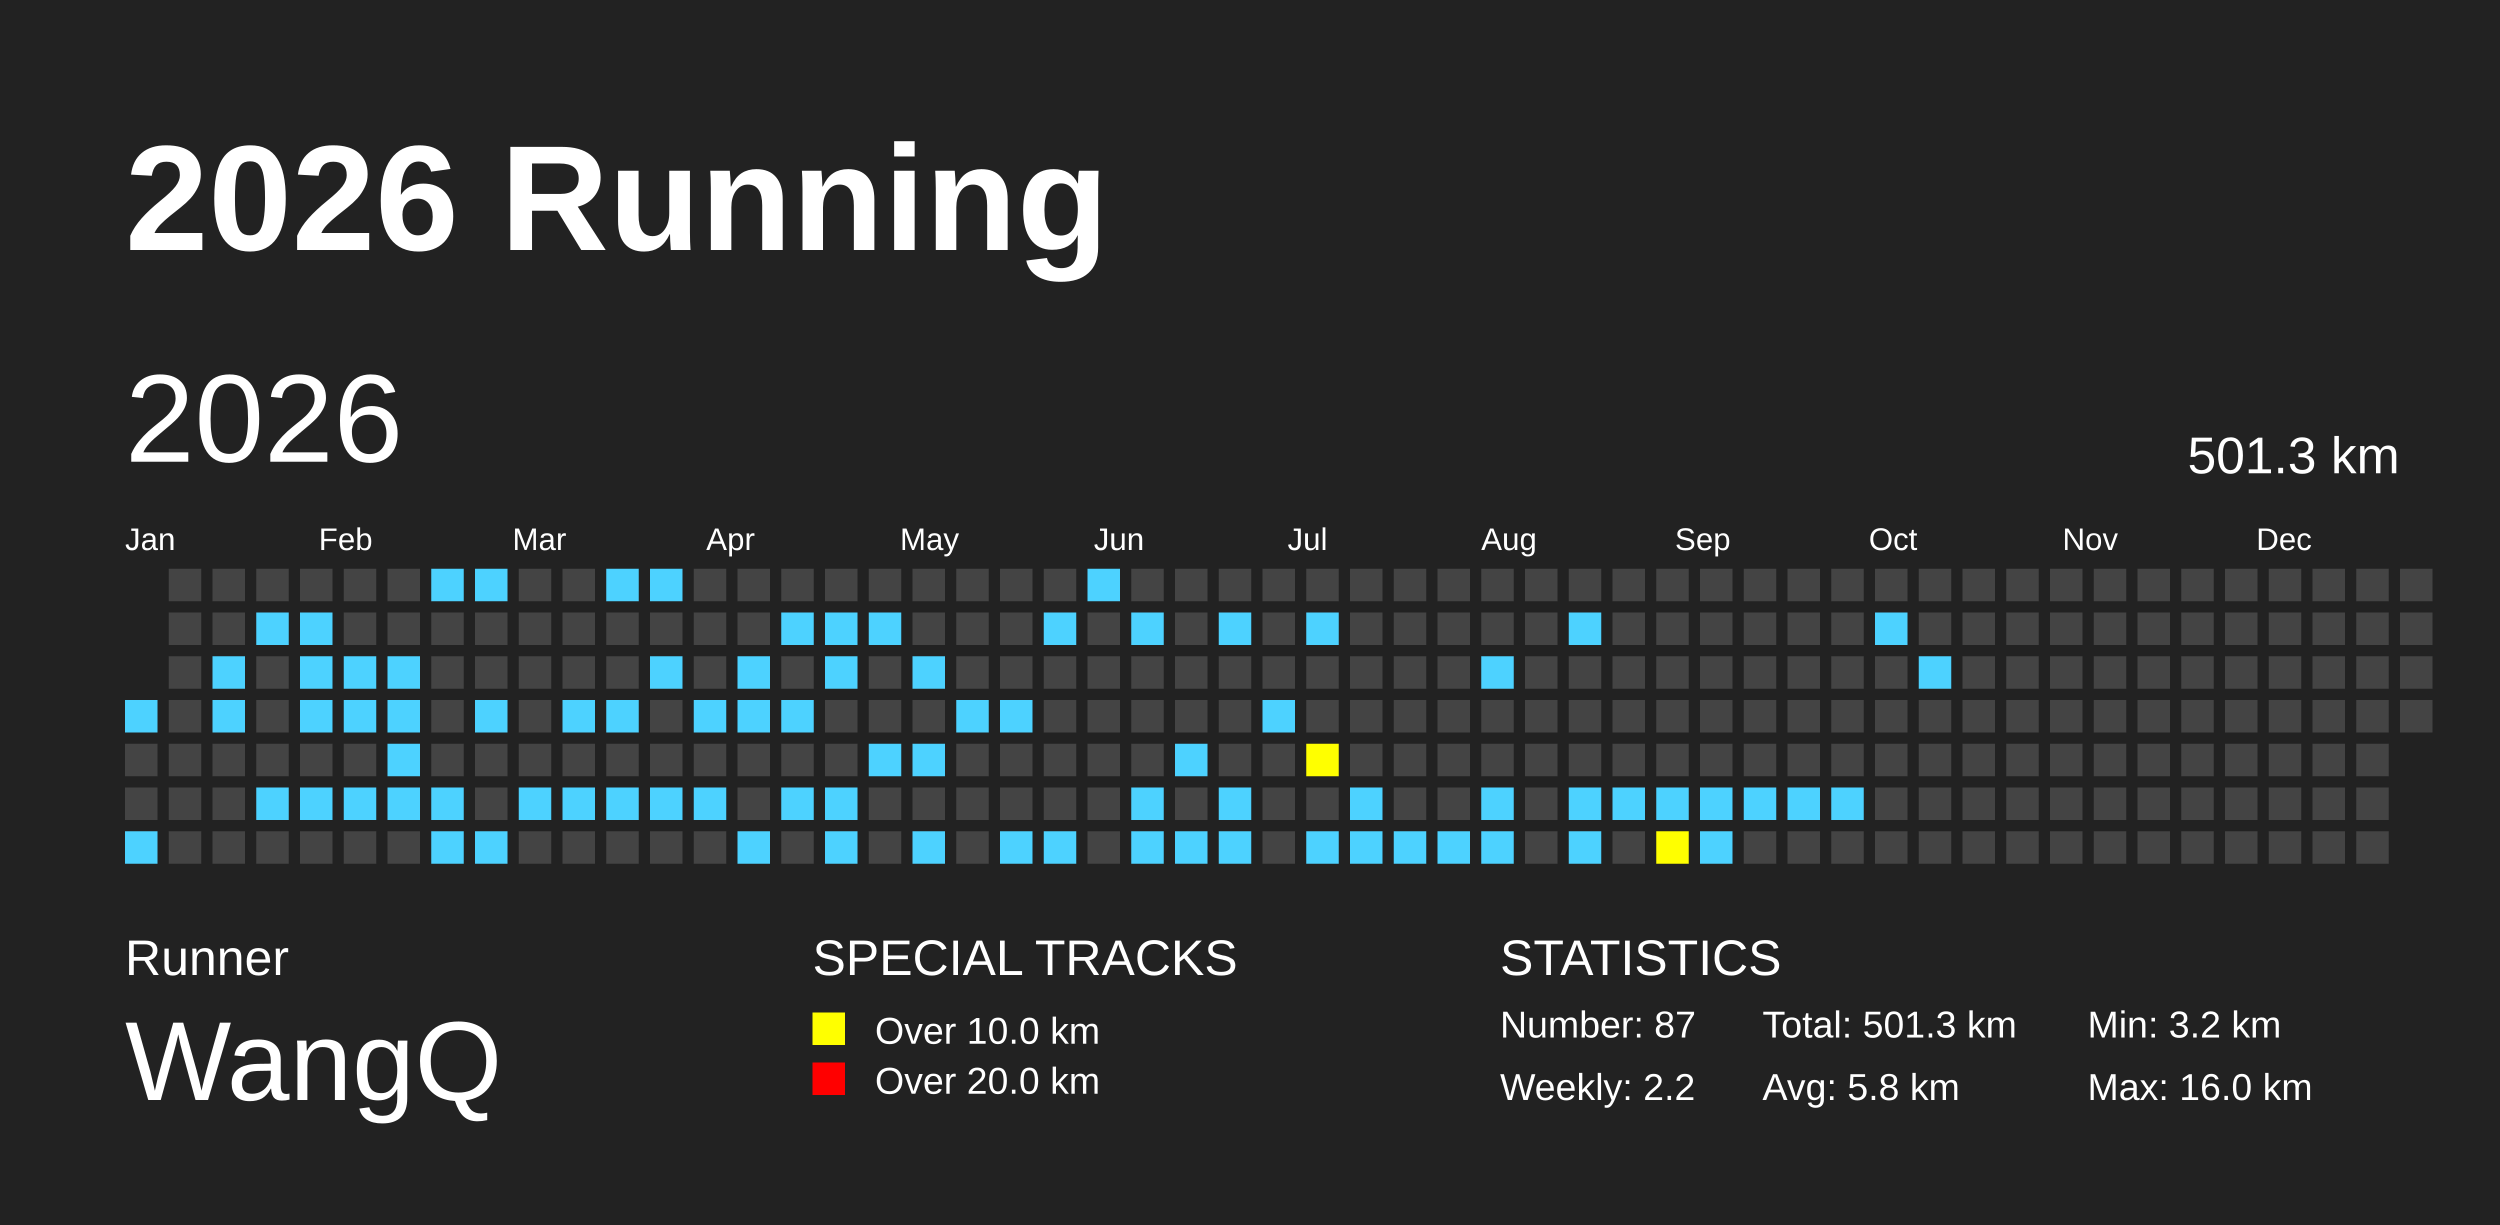
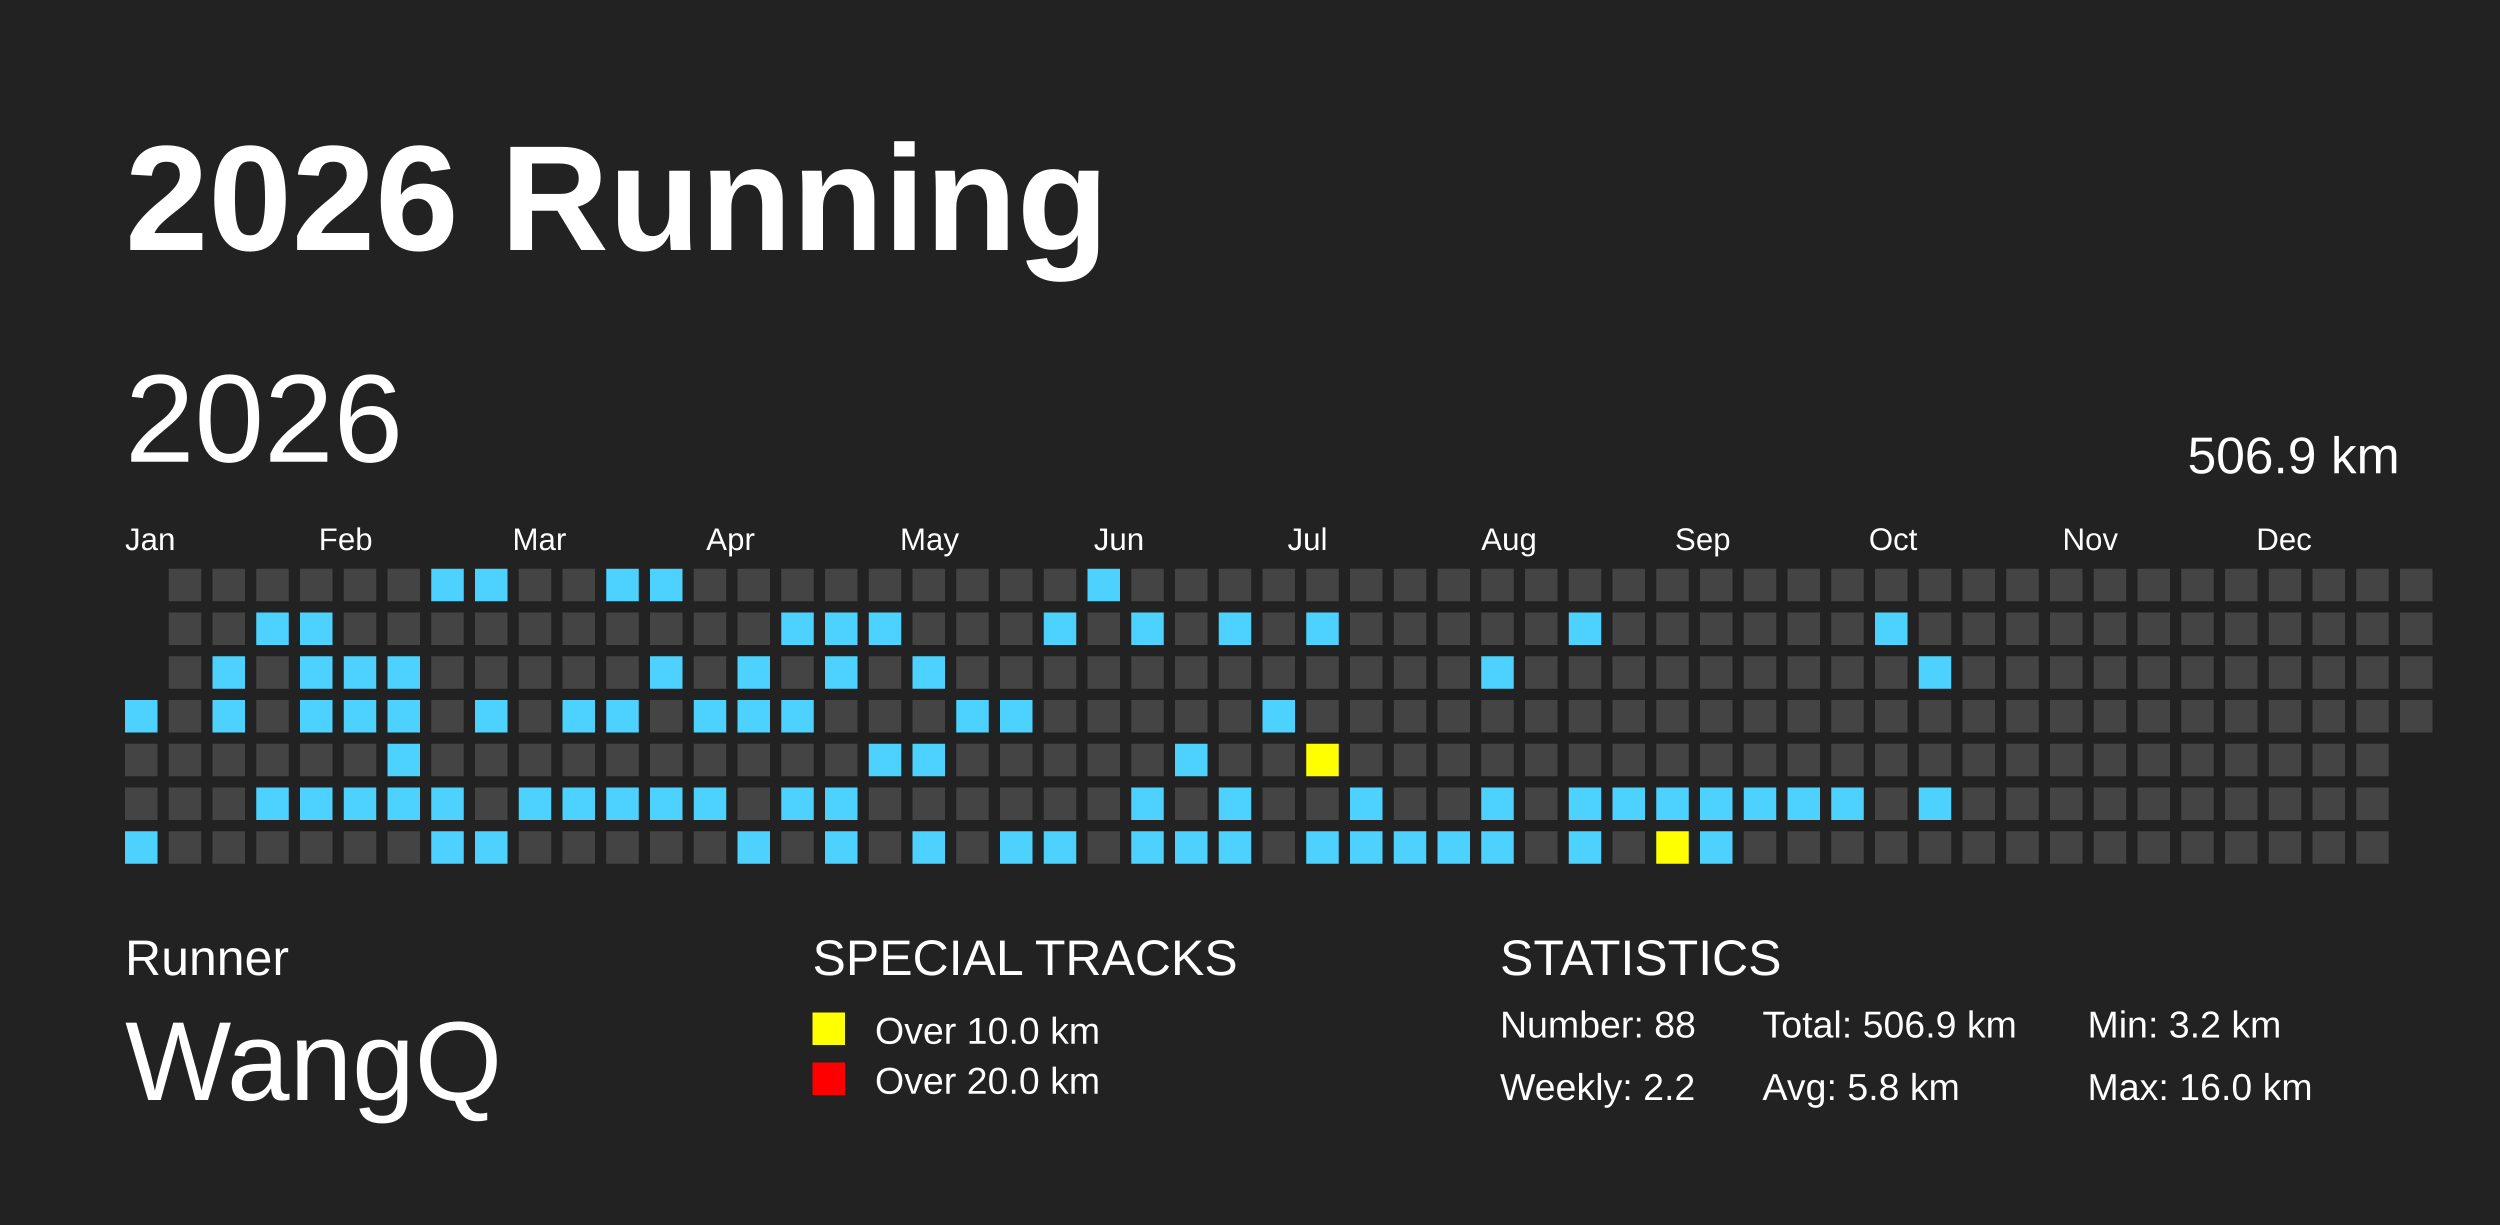
<svg xmlns="http://www.w3.org/2000/svg" baseProfile="full" height="98mm" version="1.1" viewBox="0,0,200,98" width="200mm">
  <defs />
  <rect fill="#222222" height="98" width="200" x="0" y="0" />
  <text fill="#FFFFFF" style="font-size:12px; font-family:Arial; font-weight:bold;" x="10" y="20">2026 Running</text>
  <text fill="#FFFFFF" style="font-size:4px; font-family:Arial" x="10" y="78">Runner</text>
  <text fill="#FFFFFF" style="font-size:9px; font-family:Arial" x="10" y="88">WangQ</text>
  <text fill="#FFFFFF" style="font-size:4px; font-family:Arial" x="65" y="78">SPECIAL TRACKS</text>
  <rect fill="yellow" height="2.6" width="2.6" x="65" y="81" />
  <text fill="#FFFFFF" style="font-size:3px; font-family:Arial" x="70" y="83.5">Over 10.0 km</text>
  <rect fill="red" height="2.6" width="2.6" x="65" y="85" />
  <text fill="#FFFFFF" style="font-size:3px; font-family:Arial" x="70" y="87.5">Over 20.0 km</text>
  <text fill="#FFFFFF" style="font-size:4px; font-family:Arial" x="120" y="78">STATISTICS</text>
-   <text fill="#FFFFFF" style="font-size:3px; font-family:Arial" x="120" y="83">Number: 87</text>
+   <text fill="#FFFFFF" style="font-size:3px; font-family:Arial" x="120" y="83">Number: 88</text>
  <text fill="#FFFFFF" style="font-size:3px; font-family:Arial" x="120" y="88">Weekly: 2.2</text>
-   <text fill="#FFFFFF" style="font-size:3px; font-family:Arial" x="141" y="83">Total: 501.3 km</text>
+   <text fill="#FFFFFF" style="font-size:3px; font-family:Arial" x="141" y="83">Total: 506.9 km</text>
  <text fill="#FFFFFF" style="font-size:3px; font-family:Arial" x="141" y="88">Avg: 5.8 km</text>
  <text fill="#FFFFFF" style="font-size:3px; font-family:Arial" x="167" y="83">Min: 3.2 km</text>
  <text fill="#FFFFFF" style="font-size:3px; font-family:Arial" x="167" y="88">Max: 16.0 km</text>
  <text dominant-baseline="hanging" fill="#FFFFFF" style="font-size:10.0px; font-family:Arial;" x="10" y="30">2026</text>
-   <text dominant-baseline="hanging" fill="#FFFFFF" style="font-size:4.125px; font-family:Arial;" x="175" y="35">501.3 km</text>
+   <text dominant-baseline="hanging" fill="#FFFFFF" style="font-size:4.125px; font-family:Arial;" x="175" y="35">506.9 km</text>
  <text fill="#FFFFFF" style="font-size:2.5px; font-family:Arial" x="10.0" y="44">Jan</text>
  <text fill="#FFFFFF" style="font-size:2.5px; font-family:Arial" x="25.5" y="44">Feb</text>
  <text fill="#FFFFFF" style="font-size:2.5px; font-family:Arial" x="41.0" y="44">Mar</text>
  <text fill="#FFFFFF" style="font-size:2.5px; font-family:Arial" x="56.5" y="44">Apr</text>
  <text fill="#FFFFFF" style="font-size:2.5px; font-family:Arial" x="72.0" y="44">May</text>
  <text fill="#FFFFFF" style="font-size:2.5px; font-family:Arial" x="87.5" y="44">Jun</text>
  <text fill="#FFFFFF" style="font-size:2.5px; font-family:Arial" x="103.0" y="44">Jul</text>
  <text fill="#FFFFFF" style="font-size:2.5px; font-family:Arial" x="118.5" y="44">Aug</text>
  <text fill="#FFFFFF" style="font-size:2.5px; font-family:Arial" x="134.0" y="44">Sep</text>
  <text fill="#FFFFFF" style="font-size:2.5px; font-family:Arial" x="149.5" y="44">Oct</text>
  <text fill="#FFFFFF" style="font-size:2.5px; font-family:Arial" x="165.0" y="44">Nov</text>
  <text fill="#FFFFFF" style="font-size:2.5px; font-family:Arial" x="180.5" y="44">Dec</text>
  <rect fill="#4DD2FF" height="2.6" width="2.6" x="10.0" y="56.0" />
  <rect fill="#444444" height="2.6" width="2.6" x="10.0" y="59.5" />
  <rect fill="#444444" height="2.6" width="2.6" x="10.0" y="63.0" />
  <rect fill="#4DD2FF" height="2.6" width="2.6" x="10.0" y="66.5" />
  <rect fill="#444444" height="2.6" width="2.6" x="13.5" y="45.5" />
  <rect fill="#444444" height="2.6" width="2.6" x="13.5" y="49.0" />
  <rect fill="#444444" height="2.6" width="2.6" x="13.5" y="52.5" />
  <rect fill="#444444" height="2.6" width="2.6" x="13.5" y="56.0" />
  <rect fill="#444444" height="2.6" width="2.6" x="13.5" y="59.5" />
  <rect fill="#444444" height="2.6" width="2.6" x="13.5" y="63.0" />
  <rect fill="#444444" height="2.6" width="2.6" x="13.5" y="66.5" />
  <rect fill="#444444" height="2.6" width="2.6" x="17.0" y="45.5" />
  <rect fill="#444444" height="2.6" width="2.6" x="17.0" y="49.0" />
  <rect fill="#4DD2FF" height="2.6" width="2.6" x="17.0" y="52.5" />
  <rect fill="#4DD2FF" height="2.6" width="2.6" x="17.0" y="56.0" />
  <rect fill="#444444" height="2.6" width="2.6" x="17.0" y="59.5" />
  <rect fill="#444444" height="2.6" width="2.6" x="17.0" y="63.0" />
  <rect fill="#444444" height="2.6" width="2.6" x="17.0" y="66.5" />
  <rect fill="#444444" height="2.6" width="2.6" x="20.5" y="45.5" />
  <rect fill="#4DD2FF" height="2.6" width="2.6" x="20.5" y="49.0" />
  <rect fill="#444444" height="2.6" width="2.6" x="20.5" y="52.5" />
  <rect fill="#444444" height="2.6" width="2.6" x="20.5" y="56.0" />
  <rect fill="#444444" height="2.6" width="2.6" x="20.5" y="59.5" />
  <rect fill="#4DD2FF" height="2.6" width="2.6" x="20.5" y="63.0" />
  <rect fill="#444444" height="2.6" width="2.6" x="20.5" y="66.5" />
  <rect fill="#444444" height="2.6" width="2.6" x="24.0" y="45.5" />
  <rect fill="#4DD2FF" height="2.6" width="2.6" x="24.0" y="49.0" />
  <rect fill="#4DD2FF" height="2.6" width="2.6" x="24.0" y="52.5" />
  <rect fill="#4DD2FF" height="2.6" width="2.6" x="24.0" y="56.0" />
  <rect fill="#444444" height="2.6" width="2.6" x="24.0" y="59.5" />
  <rect fill="#4DD2FF" height="2.6" width="2.6" x="24.0" y="63.0" />
  <rect fill="#444444" height="2.6" width="2.6" x="24.0" y="66.5" />
  <rect fill="#444444" height="2.6" width="2.6" x="27.5" y="45.5" />
  <rect fill="#444444" height="2.6" width="2.6" x="27.5" y="49.0" />
  <rect fill="#4DD2FF" height="2.6" width="2.6" x="27.5" y="52.5" />
  <rect fill="#4DD2FF" height="2.6" width="2.6" x="27.5" y="56.0" />
  <rect fill="#444444" height="2.6" width="2.6" x="27.5" y="59.5" />
  <rect fill="#4DD2FF" height="2.6" width="2.6" x="27.5" y="63.0" />
  <rect fill="#444444" height="2.6" width="2.6" x="27.5" y="66.5" />
  <rect fill="#444444" height="2.6" width="2.6" x="31.0" y="45.5" />
  <rect fill="#444444" height="2.6" width="2.6" x="31.0" y="49.0" />
  <rect fill="#4DD2FF" height="2.6" width="2.6" x="31.0" y="52.5" />
  <rect fill="#4DD2FF" height="2.6" width="2.6" x="31.0" y="56.0" />
  <rect fill="#4DD2FF" height="2.6" width="2.6" x="31.0" y="59.5" />
  <rect fill="#4DD2FF" height="2.6" width="2.6" x="31.0" y="63.0" />
  <rect fill="#444444" height="2.6" width="2.6" x="31.0" y="66.5" />
  <rect fill="#4DD2FF" height="2.6" width="2.6" x="34.5" y="45.5" />
  <rect fill="#444444" height="2.6" width="2.6" x="34.5" y="49.0" />
  <rect fill="#444444" height="2.6" width="2.6" x="34.5" y="52.5" />
  <rect fill="#444444" height="2.6" width="2.6" x="34.5" y="56.0" />
  <rect fill="#444444" height="2.6" width="2.6" x="34.5" y="59.5" />
  <rect fill="#4DD2FF" height="2.6" width="2.6" x="34.5" y="63.0" />
  <rect fill="#4DD2FF" height="2.6" width="2.6" x="34.5" y="66.5" />
  <rect fill="#4DD2FF" height="2.6" width="2.6" x="38.0" y="45.5" />
  <rect fill="#444444" height="2.6" width="2.6" x="38.0" y="49.0" />
  <rect fill="#444444" height="2.6" width="2.6" x="38.0" y="52.5" />
  <rect fill="#4DD2FF" height="2.6" width="2.6" x="38.0" y="56.0" />
  <rect fill="#444444" height="2.6" width="2.6" x="38.0" y="59.5" />
  <rect fill="#444444" height="2.6" width="2.6" x="38.0" y="63.0" />
  <rect fill="#4DD2FF" height="2.6" width="2.6" x="38.0" y="66.5" />
  <rect fill="#444444" height="2.6" width="2.6" x="41.5" y="45.5" />
  <rect fill="#444444" height="2.6" width="2.6" x="41.5" y="49.0" />
  <rect fill="#444444" height="2.6" width="2.6" x="41.5" y="52.5" />
  <rect fill="#444444" height="2.6" width="2.6" x="41.5" y="56.0" />
  <rect fill="#444444" height="2.6" width="2.6" x="41.5" y="59.5" />
  <rect fill="#4DD2FF" height="2.6" width="2.6" x="41.5" y="63.0" />
  <rect fill="#444444" height="2.6" width="2.6" x="41.5" y="66.5" />
  <rect fill="#444444" height="2.6" width="2.6" x="45.0" y="45.5" />
  <rect fill="#444444" height="2.6" width="2.6" x="45.0" y="49.0" />
  <rect fill="#444444" height="2.6" width="2.6" x="45.0" y="52.5" />
  <rect fill="#4DD2FF" height="2.6" width="2.6" x="45.0" y="56.0" />
  <rect fill="#444444" height="2.6" width="2.6" x="45.0" y="59.5" />
  <rect fill="#4DD2FF" height="2.6" width="2.6" x="45.0" y="63.0" />
  <rect fill="#444444" height="2.6" width="2.6" x="45.0" y="66.5" />
  <rect fill="#4DD2FF" height="2.6" width="2.6" x="48.5" y="45.5" />
  <rect fill="#444444" height="2.6" width="2.6" x="48.5" y="49.0" />
  <rect fill="#444444" height="2.6" width="2.6" x="48.5" y="52.5" />
  <rect fill="#4DD2FF" height="2.6" width="2.6" x="48.5" y="56.0" />
  <rect fill="#444444" height="2.6" width="2.6" x="48.5" y="59.5" />
  <rect fill="#4DD2FF" height="2.6" width="2.6" x="48.5" y="63.0" />
  <rect fill="#444444" height="2.6" width="2.6" x="48.5" y="66.5" />
  <rect fill="#4DD2FF" height="2.6" width="2.6" x="52.0" y="45.5" />
  <rect fill="#444444" height="2.6" width="2.6" x="52.0" y="49.0" />
  <rect fill="#4DD2FF" height="2.6" width="2.6" x="52.0" y="52.5" />
  <rect fill="#444444" height="2.6" width="2.6" x="52.0" y="56.0" />
  <rect fill="#444444" height="2.6" width="2.6" x="52.0" y="59.5" />
  <rect fill="#4DD2FF" height="2.6" width="2.6" x="52.0" y="63.0" />
  <rect fill="#444444" height="2.6" width="2.6" x="52.0" y="66.5" />
  <rect fill="#444444" height="2.6" width="2.6" x="55.5" y="45.5" />
  <rect fill="#444444" height="2.6" width="2.6" x="55.5" y="49.0" />
  <rect fill="#444444" height="2.6" width="2.6" x="55.5" y="52.5" />
  <rect fill="#4DD2FF" height="2.6" width="2.6" x="55.5" y="56.0" />
  <rect fill="#444444" height="2.6" width="2.6" x="55.5" y="59.5" />
  <rect fill="#4DD2FF" height="2.6" width="2.6" x="55.5" y="63.0" />
  <rect fill="#444444" height="2.6" width="2.6" x="55.5" y="66.5" />
  <rect fill="#444444" height="2.6" width="2.6" x="59.0" y="45.5" />
  <rect fill="#444444" height="2.6" width="2.6" x="59.0" y="49.0" />
  <rect fill="#4DD2FF" height="2.6" width="2.6" x="59.0" y="52.5" />
  <rect fill="#4DD2FF" height="2.6" width="2.6" x="59.0" y="56.0" />
  <rect fill="#444444" height="2.6" width="2.6" x="59.0" y="59.5" />
  <rect fill="#444444" height="2.6" width="2.6" x="59.0" y="63.0" />
  <rect fill="#4DD2FF" height="2.6" width="2.6" x="59.0" y="66.5" />
  <rect fill="#444444" height="2.6" width="2.6" x="62.5" y="45.5" />
  <rect fill="#4DD2FF" height="2.6" width="2.6" x="62.5" y="49.0" />
  <rect fill="#444444" height="2.6" width="2.6" x="62.5" y="52.5" />
  <rect fill="#4DD2FF" height="2.6" width="2.6" x="62.5" y="56.0" />
  <rect fill="#444444" height="2.6" width="2.6" x="62.5" y="59.5" />
  <rect fill="#4DD2FF" height="2.6" width="2.6" x="62.5" y="63.0" />
  <rect fill="#444444" height="2.6" width="2.6" x="62.5" y="66.5" />
  <rect fill="#444444" height="2.6" width="2.6" x="66.0" y="45.5" />
  <rect fill="#4DD2FF" height="2.6" width="2.6" x="66.0" y="49.0" />
  <rect fill="#4DD2FF" height="2.6" width="2.6" x="66.0" y="52.5" />
  <rect fill="#444444" height="2.6" width="2.6" x="66.0" y="56.0" />
  <rect fill="#444444" height="2.6" width="2.6" x="66.0" y="59.5" />
  <rect fill="#4DD2FF" height="2.6" width="2.6" x="66.0" y="63.0" />
  <rect fill="#4DD2FF" height="2.6" width="2.6" x="66.0" y="66.5" />
  <rect fill="#444444" height="2.6" width="2.6" x="69.5" y="45.5" />
  <rect fill="#4DD2FF" height="2.6" width="2.6" x="69.5" y="49.0" />
  <rect fill="#444444" height="2.6" width="2.6" x="69.5" y="52.5" />
  <rect fill="#444444" height="2.6" width="2.6" x="69.5" y="56.0" />
  <rect fill="#4DD2FF" height="2.6" width="2.6" x="69.5" y="59.5" />
  <rect fill="#444444" height="2.6" width="2.6" x="69.5" y="63.0" />
  <rect fill="#444444" height="2.6" width="2.6" x="69.5" y="66.5" />
  <rect fill="#444444" height="2.6" width="2.6" x="73.0" y="45.5" />
  <rect fill="#444444" height="2.6" width="2.6" x="73.0" y="49.0" />
  <rect fill="#4DD2FF" height="2.6" width="2.6" x="73.0" y="52.5" />
  <rect fill="#444444" height="2.6" width="2.6" x="73.0" y="56.0" />
  <rect fill="#4DD2FF" height="2.6" width="2.6" x="73.0" y="59.5" />
  <rect fill="#444444" height="2.6" width="2.6" x="73.0" y="63.0" />
  <rect fill="#4DD2FF" height="2.6" width="2.6" x="73.0" y="66.5" />
  <rect fill="#444444" height="2.6" width="2.6" x="76.5" y="45.5" />
  <rect fill="#444444" height="2.6" width="2.6" x="76.5" y="49.0" />
  <rect fill="#444444" height="2.6" width="2.6" x="76.5" y="52.5" />
  <rect fill="#4DD2FF" height="2.6" width="2.6" x="76.5" y="56.0" />
  <rect fill="#444444" height="2.6" width="2.6" x="76.5" y="59.5" />
  <rect fill="#444444" height="2.6" width="2.6" x="76.5" y="63.0" />
  <rect fill="#444444" height="2.6" width="2.6" x="76.5" y="66.5" />
  <rect fill="#444444" height="2.6" width="2.6" x="80.0" y="45.5" />
  <rect fill="#444444" height="2.6" width="2.6" x="80.0" y="49.0" />
  <rect fill="#444444" height="2.6" width="2.6" x="80.0" y="52.5" />
  <rect fill="#4DD2FF" height="2.6" width="2.6" x="80.0" y="56.0" />
  <rect fill="#444444" height="2.6" width="2.6" x="80.0" y="59.5" />
  <rect fill="#444444" height="2.6" width="2.6" x="80.0" y="63.0" />
  <rect fill="#4DD2FF" height="2.6" width="2.6" x="80.0" y="66.5" />
  <rect fill="#444444" height="2.6" width="2.6" x="83.5" y="45.5" />
  <rect fill="#4DD2FF" height="2.6" width="2.6" x="83.5" y="49.0" />
  <rect fill="#444444" height="2.6" width="2.6" x="83.5" y="52.5" />
  <rect fill="#444444" height="2.6" width="2.6" x="83.5" y="56.0" />
  <rect fill="#444444" height="2.6" width="2.6" x="83.5" y="59.5" />
  <rect fill="#444444" height="2.6" width="2.6" x="83.5" y="63.0" />
  <rect fill="#4DD2FF" height="2.6" width="2.6" x="83.5" y="66.5" />
  <rect fill="#4DD2FF" height="2.6" width="2.6" x="87.0" y="45.5" />
  <rect fill="#444444" height="2.6" width="2.6" x="87.0" y="49.0" />
  <rect fill="#444444" height="2.6" width="2.6" x="87.0" y="52.5" />
  <rect fill="#444444" height="2.6" width="2.6" x="87.0" y="56.0" />
  <rect fill="#444444" height="2.6" width="2.6" x="87.0" y="59.5" />
  <rect fill="#444444" height="2.6" width="2.6" x="87.0" y="63.0" />
  <rect fill="#444444" height="2.6" width="2.6" x="87.0" y="66.5" />
  <rect fill="#444444" height="2.6" width="2.6" x="90.5" y="45.5" />
  <rect fill="#4DD2FF" height="2.6" width="2.6" x="90.5" y="49.0" />
  <rect fill="#444444" height="2.6" width="2.6" x="90.5" y="52.5" />
  <rect fill="#444444" height="2.6" width="2.6" x="90.5" y="56.0" />
  <rect fill="#444444" height="2.6" width="2.6" x="90.5" y="59.5" />
  <rect fill="#4DD2FF" height="2.6" width="2.6" x="90.5" y="63.0" />
  <rect fill="#4DD2FF" height="2.6" width="2.6" x="90.5" y="66.5" />
  <rect fill="#444444" height="2.6" width="2.6" x="94.0" y="45.5" />
  <rect fill="#444444" height="2.6" width="2.6" x="94.0" y="49.0" />
  <rect fill="#444444" height="2.6" width="2.6" x="94.0" y="52.5" />
  <rect fill="#444444" height="2.6" width="2.6" x="94.0" y="56.0" />
  <rect fill="#4DD2FF" height="2.6" width="2.6" x="94.0" y="59.5" />
  <rect fill="#444444" height="2.6" width="2.6" x="94.0" y="63.0" />
  <rect fill="#4DD2FF" height="2.6" width="2.6" x="94.0" y="66.5" />
  <rect fill="#444444" height="2.6" width="2.6" x="97.5" y="45.5" />
  <rect fill="#4DD2FF" height="2.6" width="2.6" x="97.5" y="49.0" />
  <rect fill="#444444" height="2.6" width="2.6" x="97.5" y="52.5" />
  <rect fill="#444444" height="2.6" width="2.6" x="97.5" y="56.0" />
  <rect fill="#444444" height="2.6" width="2.6" x="97.5" y="59.5" />
  <rect fill="#4DD2FF" height="2.6" width="2.6" x="97.5" y="63.0" />
  <rect fill="#4DD2FF" height="2.6" width="2.6" x="97.5" y="66.5" />
  <rect fill="#444444" height="2.6" width="2.6" x="101.0" y="45.5" />
  <rect fill="#444444" height="2.6" width="2.6" x="101.0" y="49.0" />
  <rect fill="#444444" height="2.6" width="2.6" x="101.0" y="52.5" />
  <rect fill="#4DD2FF" height="2.6" width="2.6" x="101.0" y="56.0" />
  <rect fill="#444444" height="2.6" width="2.6" x="101.0" y="59.5" />
  <rect fill="#444444" height="2.6" width="2.6" x="101.0" y="63.0" />
  <rect fill="#444444" height="2.6" width="2.6" x="101.0" y="66.5" />
  <rect fill="#444444" height="2.6" width="2.6" x="104.5" y="45.5" />
  <rect fill="#4DD2FF" height="2.6" width="2.6" x="104.5" y="49.0" />
  <rect fill="#444444" height="2.6" width="2.6" x="104.5" y="52.5" />
  <rect fill="#444444" height="2.6" width="2.6" x="104.5" y="56.0" />
  <rect fill="yellow" height="2.6" width="2.6" x="104.5" y="59.5" />
  <rect fill="#444444" height="2.6" width="2.6" x="104.5" y="63.0" />
  <rect fill="#4DD2FF" height="2.6" width="2.6" x="104.5" y="66.5" />
  <rect fill="#444444" height="2.6" width="2.6" x="108.0" y="45.5" />
  <rect fill="#444444" height="2.6" width="2.6" x="108.0" y="49.0" />
  <rect fill="#444444" height="2.6" width="2.6" x="108.0" y="52.5" />
  <rect fill="#444444" height="2.6" width="2.6" x="108.0" y="56.0" />
  <rect fill="#444444" height="2.6" width="2.6" x="108.0" y="59.5" />
  <rect fill="#4DD2FF" height="2.6" width="2.6" x="108.0" y="63.0" />
  <rect fill="#4DD2FF" height="2.6" width="2.6" x="108.0" y="66.5" />
  <rect fill="#444444" height="2.6" width="2.6" x="111.5" y="45.5" />
  <rect fill="#444444" height="2.6" width="2.6" x="111.5" y="49.0" />
  <rect fill="#444444" height="2.6" width="2.6" x="111.5" y="52.5" />
  <rect fill="#444444" height="2.6" width="2.6" x="111.5" y="56.0" />
  <rect fill="#444444" height="2.6" width="2.6" x="111.5" y="59.5" />
  <rect fill="#444444" height="2.6" width="2.6" x="111.5" y="63.0" />
  <rect fill="#4DD2FF" height="2.6" width="2.6" x="111.5" y="66.5" />
  <rect fill="#444444" height="2.6" width="2.6" x="115.0" y="45.5" />
  <rect fill="#444444" height="2.6" width="2.6" x="115.0" y="49.0" />
  <rect fill="#444444" height="2.6" width="2.6" x="115.0" y="52.5" />
  <rect fill="#444444" height="2.6" width="2.6" x="115.0" y="56.0" />
  <rect fill="#444444" height="2.6" width="2.6" x="115.0" y="59.5" />
  <rect fill="#444444" height="2.6" width="2.6" x="115.0" y="63.0" />
  <rect fill="#4DD2FF" height="2.6" width="2.6" x="115.0" y="66.5" />
  <rect fill="#444444" height="2.6" width="2.6" x="118.5" y="45.5" />
  <rect fill="#444444" height="2.6" width="2.6" x="118.5" y="49.0" />
  <rect fill="#4DD2FF" height="2.6" width="2.6" x="118.5" y="52.5" />
  <rect fill="#444444" height="2.6" width="2.6" x="118.5" y="56.0" />
  <rect fill="#444444" height="2.6" width="2.6" x="118.5" y="59.5" />
  <rect fill="#4DD2FF" height="2.6" width="2.6" x="118.5" y="63.0" />
  <rect fill="#4DD2FF" height="2.6" width="2.6" x="118.5" y="66.5" />
  <rect fill="#444444" height="2.6" width="2.6" x="122.0" y="45.5" />
  <rect fill="#444444" height="2.6" width="2.6" x="122.0" y="49.0" />
  <rect fill="#444444" height="2.6" width="2.6" x="122.0" y="52.5" />
  <rect fill="#444444" height="2.6" width="2.6" x="122.0" y="56.0" />
  <rect fill="#444444" height="2.6" width="2.6" x="122.0" y="59.5" />
  <rect fill="#444444" height="2.6" width="2.6" x="122.0" y="63.0" />
  <rect fill="#444444" height="2.6" width="2.6" x="122.0" y="66.5" />
  <rect fill="#444444" height="2.6" width="2.6" x="125.5" y="45.5" />
  <rect fill="#4DD2FF" height="2.6" width="2.6" x="125.5" y="49.0" />
  <rect fill="#444444" height="2.6" width="2.6" x="125.5" y="52.5" />
  <rect fill="#444444" height="2.6" width="2.6" x="125.5" y="56.0" />
  <rect fill="#444444" height="2.6" width="2.6" x="125.5" y="59.5" />
  <rect fill="#4DD2FF" height="2.6" width="2.6" x="125.5" y="63.0" />
  <rect fill="#4DD2FF" height="2.6" width="2.6" x="125.5" y="66.5" />
  <rect fill="#444444" height="2.6" width="2.6" x="129.0" y="45.5" />
  <rect fill="#444444" height="2.6" width="2.6" x="129.0" y="49.0" />
  <rect fill="#444444" height="2.6" width="2.6" x="129.0" y="52.5" />
  <rect fill="#444444" height="2.6" width="2.6" x="129.0" y="56.0" />
  <rect fill="#444444" height="2.6" width="2.6" x="129.0" y="59.5" />
  <rect fill="#4DD2FF" height="2.6" width="2.6" x="129.0" y="63.0" />
  <rect fill="#444444" height="2.6" width="2.6" x="129.0" y="66.5" />
  <rect fill="#444444" height="2.6" width="2.6" x="132.5" y="45.5" />
  <rect fill="#444444" height="2.6" width="2.6" x="132.5" y="49.0" />
  <rect fill="#444444" height="2.6" width="2.6" x="132.5" y="52.5" />
  <rect fill="#444444" height="2.6" width="2.6" x="132.5" y="56.0" />
  <rect fill="#444444" height="2.6" width="2.6" x="132.5" y="59.5" />
  <rect fill="#4DD2FF" height="2.6" width="2.6" x="132.5" y="63.0" />
  <rect fill="yellow" height="2.6" width="2.6" x="132.5" y="66.5" />
  <rect fill="#444444" height="2.6" width="2.6" x="136.0" y="45.5" />
  <rect fill="#444444" height="2.6" width="2.6" x="136.0" y="49.0" />
  <rect fill="#444444" height="2.6" width="2.6" x="136.0" y="52.5" />
  <rect fill="#444444" height="2.6" width="2.6" x="136.0" y="56.0" />
  <rect fill="#444444" height="2.6" width="2.6" x="136.0" y="59.5" />
  <rect fill="#4DD2FF" height="2.6" width="2.6" x="136.0" y="63.0" />
  <rect fill="#4DD2FF" height="2.6" width="2.6" x="136.0" y="66.5" />
  <rect fill="#444444" height="2.6" width="2.6" x="139.5" y="45.5" />
  <rect fill="#444444" height="2.6" width="2.6" x="139.5" y="49.0" />
  <rect fill="#444444" height="2.6" width="2.6" x="139.5" y="52.5" />
  <rect fill="#444444" height="2.6" width="2.6" x="139.5" y="56.0" />
  <rect fill="#444444" height="2.6" width="2.6" x="139.5" y="59.5" />
  <rect fill="#4DD2FF" height="2.6" width="2.6" x="139.5" y="63.0" />
  <rect fill="#444444" height="2.6" width="2.6" x="139.5" y="66.5" />
  <rect fill="#444444" height="2.6" width="2.6" x="143.0" y="45.5" />
  <rect fill="#444444" height="2.6" width="2.6" x="143.0" y="49.0" />
  <rect fill="#444444" height="2.6" width="2.6" x="143.0" y="52.5" />
  <rect fill="#444444" height="2.6" width="2.6" x="143.0" y="56.0" />
  <rect fill="#444444" height="2.6" width="2.6" x="143.0" y="59.5" />
  <rect fill="#4DD2FF" height="2.6" width="2.6" x="143.0" y="63.0" />
  <rect fill="#444444" height="2.6" width="2.6" x="143.0" y="66.5" />
  <rect fill="#444444" height="2.6" width="2.6" x="146.5" y="45.5" />
  <rect fill="#444444" height="2.6" width="2.6" x="146.5" y="49.0" />
  <rect fill="#444444" height="2.6" width="2.6" x="146.5" y="52.5" />
  <rect fill="#444444" height="2.6" width="2.6" x="146.5" y="56.0" />
  <rect fill="#444444" height="2.6" width="2.6" x="146.5" y="59.5" />
  <rect fill="#4DD2FF" height="2.6" width="2.6" x="146.5" y="63.0" />
  <rect fill="#444444" height="2.6" width="2.6" x="146.5" y="66.5" />
  <rect fill="#444444" height="2.6" width="2.6" x="150.0" y="45.5" />
  <rect fill="#4DD2FF" height="2.6" width="2.6" x="150.0" y="49.0" />
  <rect fill="#444444" height="2.6" width="2.6" x="150.0" y="52.5" />
  <rect fill="#444444" height="2.6" width="2.6" x="150.0" y="56.0" />
  <rect fill="#444444" height="2.6" width="2.6" x="150.0" y="59.5" />
  <rect fill="#444444" height="2.6" width="2.6" x="150.0" y="63.0" />
  <rect fill="#444444" height="2.6" width="2.6" x="150.0" y="66.5" />
  <rect fill="#444444" height="2.6" width="2.6" x="153.5" y="45.5" />
  <rect fill="#444444" height="2.6" width="2.6" x="153.5" y="49.0" />
  <rect fill="#4DD2FF" height="2.6" width="2.6" x="153.5" y="52.5" />
  <rect fill="#444444" height="2.6" width="2.6" x="153.5" y="56.0" />
  <rect fill="#444444" height="2.6" width="2.6" x="153.5" y="59.5" />
-   <rect fill="#444444" height="2.6" width="2.6" x="153.5" y="63.0" />
+   <rect fill="#4DD2FF" height="2.6" width="2.6" x="153.5" y="63.0" />
  <rect fill="#444444" height="2.6" width="2.6" x="153.5" y="66.5" />
  <rect fill="#444444" height="2.6" width="2.6" x="157.0" y="45.5" />
  <rect fill="#444444" height="2.6" width="2.6" x="157.0" y="49.0" />
  <rect fill="#444444" height="2.6" width="2.6" x="157.0" y="52.5" />
  <rect fill="#444444" height="2.6" width="2.6" x="157.0" y="56.0" />
  <rect fill="#444444" height="2.6" width="2.6" x="157.0" y="59.5" />
  <rect fill="#444444" height="2.6" width="2.6" x="157.0" y="63.0" />
  <rect fill="#444444" height="2.6" width="2.6" x="157.0" y="66.5" />
  <rect fill="#444444" height="2.6" width="2.6" x="160.5" y="45.5" />
  <rect fill="#444444" height="2.6" width="2.6" x="160.5" y="49.0" />
  <rect fill="#444444" height="2.6" width="2.6" x="160.5" y="52.5" />
  <rect fill="#444444" height="2.6" width="2.6" x="160.5" y="56.0" />
  <rect fill="#444444" height="2.6" width="2.6" x="160.5" y="59.5" />
  <rect fill="#444444" height="2.6" width="2.6" x="160.5" y="63.0" />
  <rect fill="#444444" height="2.6" width="2.6" x="160.5" y="66.5" />
  <rect fill="#444444" height="2.6" width="2.6" x="164.0" y="45.5" />
  <rect fill="#444444" height="2.6" width="2.6" x="164.0" y="49.0" />
  <rect fill="#444444" height="2.6" width="2.6" x="164.0" y="52.5" />
  <rect fill="#444444" height="2.6" width="2.6" x="164.0" y="56.0" />
  <rect fill="#444444" height="2.6" width="2.6" x="164.0" y="59.5" />
  <rect fill="#444444" height="2.6" width="2.6" x="164.0" y="63.0" />
  <rect fill="#444444" height="2.6" width="2.6" x="164.0" y="66.5" />
  <rect fill="#444444" height="2.6" width="2.6" x="167.5" y="45.5" />
  <rect fill="#444444" height="2.6" width="2.6" x="167.5" y="49.0" />
  <rect fill="#444444" height="2.6" width="2.6" x="167.5" y="52.5" />
  <rect fill="#444444" height="2.6" width="2.6" x="167.5" y="56.0" />
  <rect fill="#444444" height="2.6" width="2.6" x="167.5" y="59.5" />
  <rect fill="#444444" height="2.6" width="2.6" x="167.5" y="63.0" />
  <rect fill="#444444" height="2.6" width="2.6" x="167.5" y="66.5" />
  <rect fill="#444444" height="2.6" width="2.6" x="171.0" y="45.5" />
  <rect fill="#444444" height="2.6" width="2.6" x="171.0" y="49.0" />
  <rect fill="#444444" height="2.6" width="2.6" x="171.0" y="52.5" />
  <rect fill="#444444" height="2.6" width="2.6" x="171.0" y="56.0" />
  <rect fill="#444444" height="2.6" width="2.6" x="171.0" y="59.5" />
  <rect fill="#444444" height="2.6" width="2.6" x="171.0" y="63.0" />
  <rect fill="#444444" height="2.6" width="2.6" x="171.0" y="66.5" />
  <rect fill="#444444" height="2.6" width="2.6" x="174.5" y="45.5" />
  <rect fill="#444444" height="2.6" width="2.6" x="174.5" y="49.0" />
  <rect fill="#444444" height="2.6" width="2.6" x="174.5" y="52.5" />
  <rect fill="#444444" height="2.6" width="2.6" x="174.5" y="56.0" />
  <rect fill="#444444" height="2.6" width="2.6" x="174.5" y="59.5" />
  <rect fill="#444444" height="2.6" width="2.6" x="174.5" y="63.0" />
  <rect fill="#444444" height="2.6" width="2.6" x="174.5" y="66.5" />
  <rect fill="#444444" height="2.6" width="2.6" x="178.0" y="45.5" />
  <rect fill="#444444" height="2.6" width="2.6" x="178.0" y="49.0" />
  <rect fill="#444444" height="2.6" width="2.6" x="178.0" y="52.5" />
  <rect fill="#444444" height="2.6" width="2.6" x="178.0" y="56.0" />
  <rect fill="#444444" height="2.6" width="2.6" x="178.0" y="59.5" />
  <rect fill="#444444" height="2.6" width="2.6" x="178.0" y="63.0" />
  <rect fill="#444444" height="2.6" width="2.6" x="178.0" y="66.5" />
  <rect fill="#444444" height="2.6" width="2.6" x="181.5" y="45.5" />
  <rect fill="#444444" height="2.6" width="2.6" x="181.5" y="49.0" />
  <rect fill="#444444" height="2.6" width="2.6" x="181.5" y="52.5" />
  <rect fill="#444444" height="2.6" width="2.6" x="181.5" y="56.0" />
  <rect fill="#444444" height="2.6" width="2.6" x="181.5" y="59.5" />
  <rect fill="#444444" height="2.6" width="2.6" x="181.5" y="63.0" />
  <rect fill="#444444" height="2.6" width="2.6" x="181.5" y="66.5" />
  <rect fill="#444444" height="2.6" width="2.6" x="185.0" y="45.5" />
  <rect fill="#444444" height="2.6" width="2.6" x="185.0" y="49.0" />
  <rect fill="#444444" height="2.6" width="2.6" x="185.0" y="52.5" />
  <rect fill="#444444" height="2.6" width="2.6" x="185.0" y="56.0" />
  <rect fill="#444444" height="2.6" width="2.6" x="185.0" y="59.5" />
  <rect fill="#444444" height="2.6" width="2.6" x="185.0" y="63.0" />
  <rect fill="#444444" height="2.6" width="2.6" x="185.0" y="66.5" />
  <rect fill="#444444" height="2.6" width="2.6" x="188.5" y="45.5" />
  <rect fill="#444444" height="2.6" width="2.6" x="188.5" y="49.0" />
  <rect fill="#444444" height="2.6" width="2.6" x="188.5" y="52.5" />
  <rect fill="#444444" height="2.6" width="2.6" x="188.5" y="56.0" />
  <rect fill="#444444" height="2.6" width="2.6" x="188.5" y="59.5" />
  <rect fill="#444444" height="2.6" width="2.6" x="188.5" y="63.0" />
  <rect fill="#444444" height="2.6" width="2.6" x="188.5" y="66.5" />
  <rect fill="#444444" height="2.6" width="2.6" x="192.0" y="45.5" />
  <rect fill="#444444" height="2.6" width="2.6" x="192.0" y="49.0" />
  <rect fill="#444444" height="2.6" width="2.6" x="192.0" y="52.5" />
  <rect fill="#444444" height="2.6" width="2.6" x="192.0" y="56.0" />
</svg>
